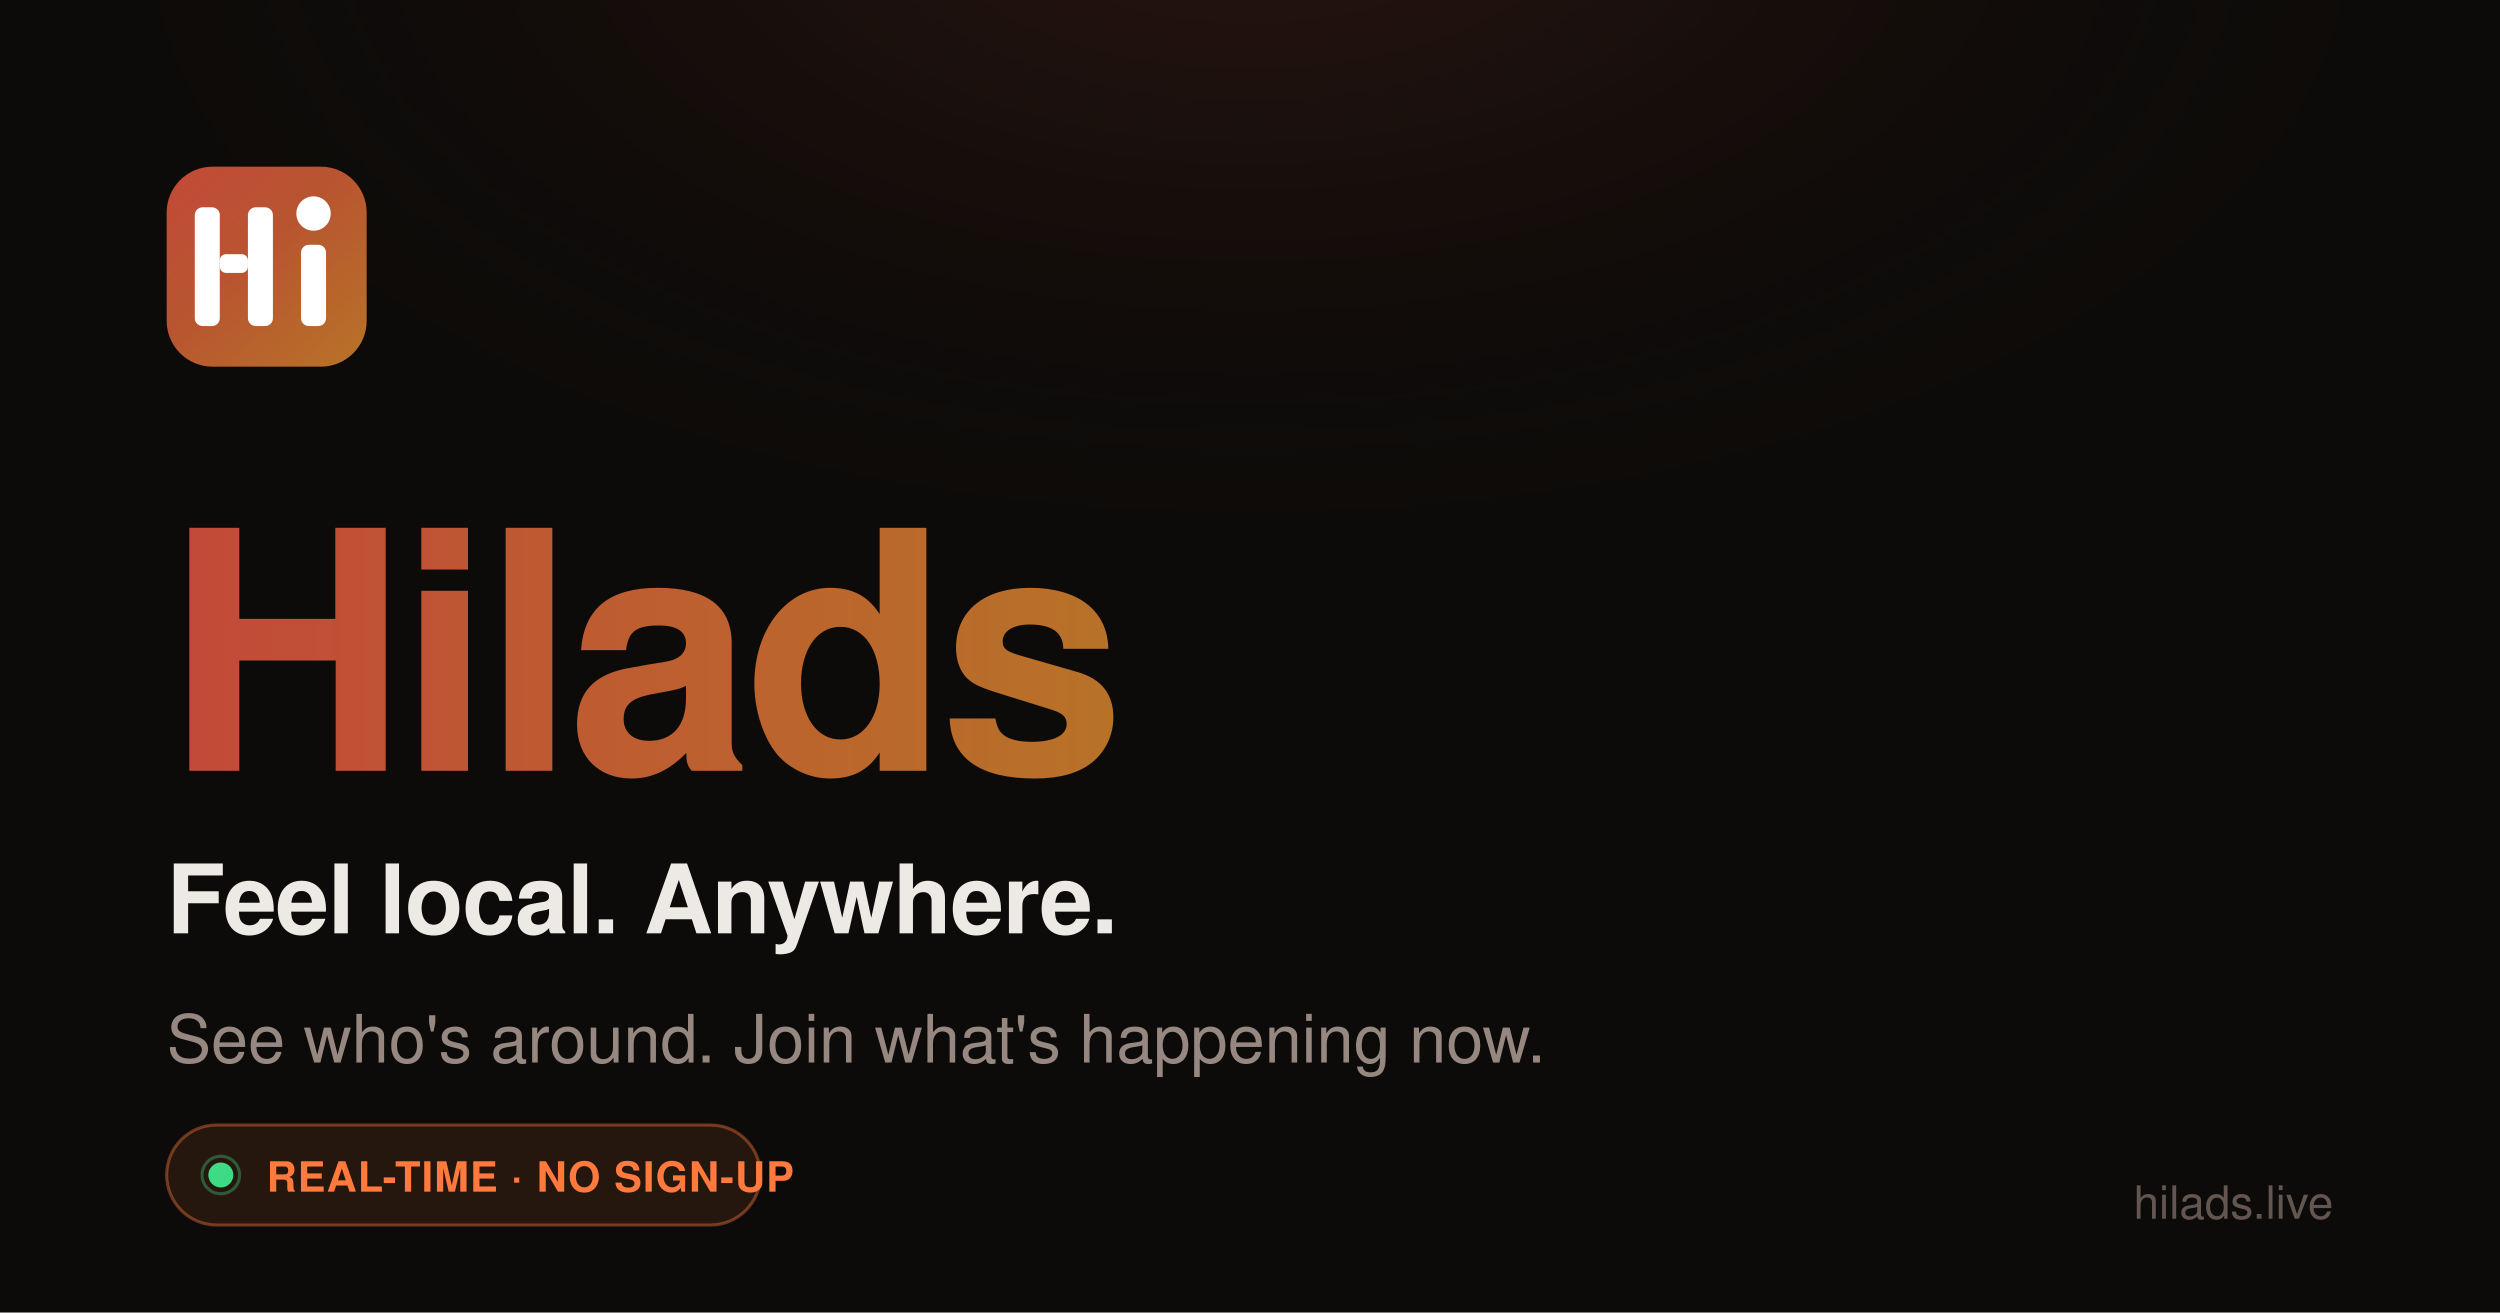
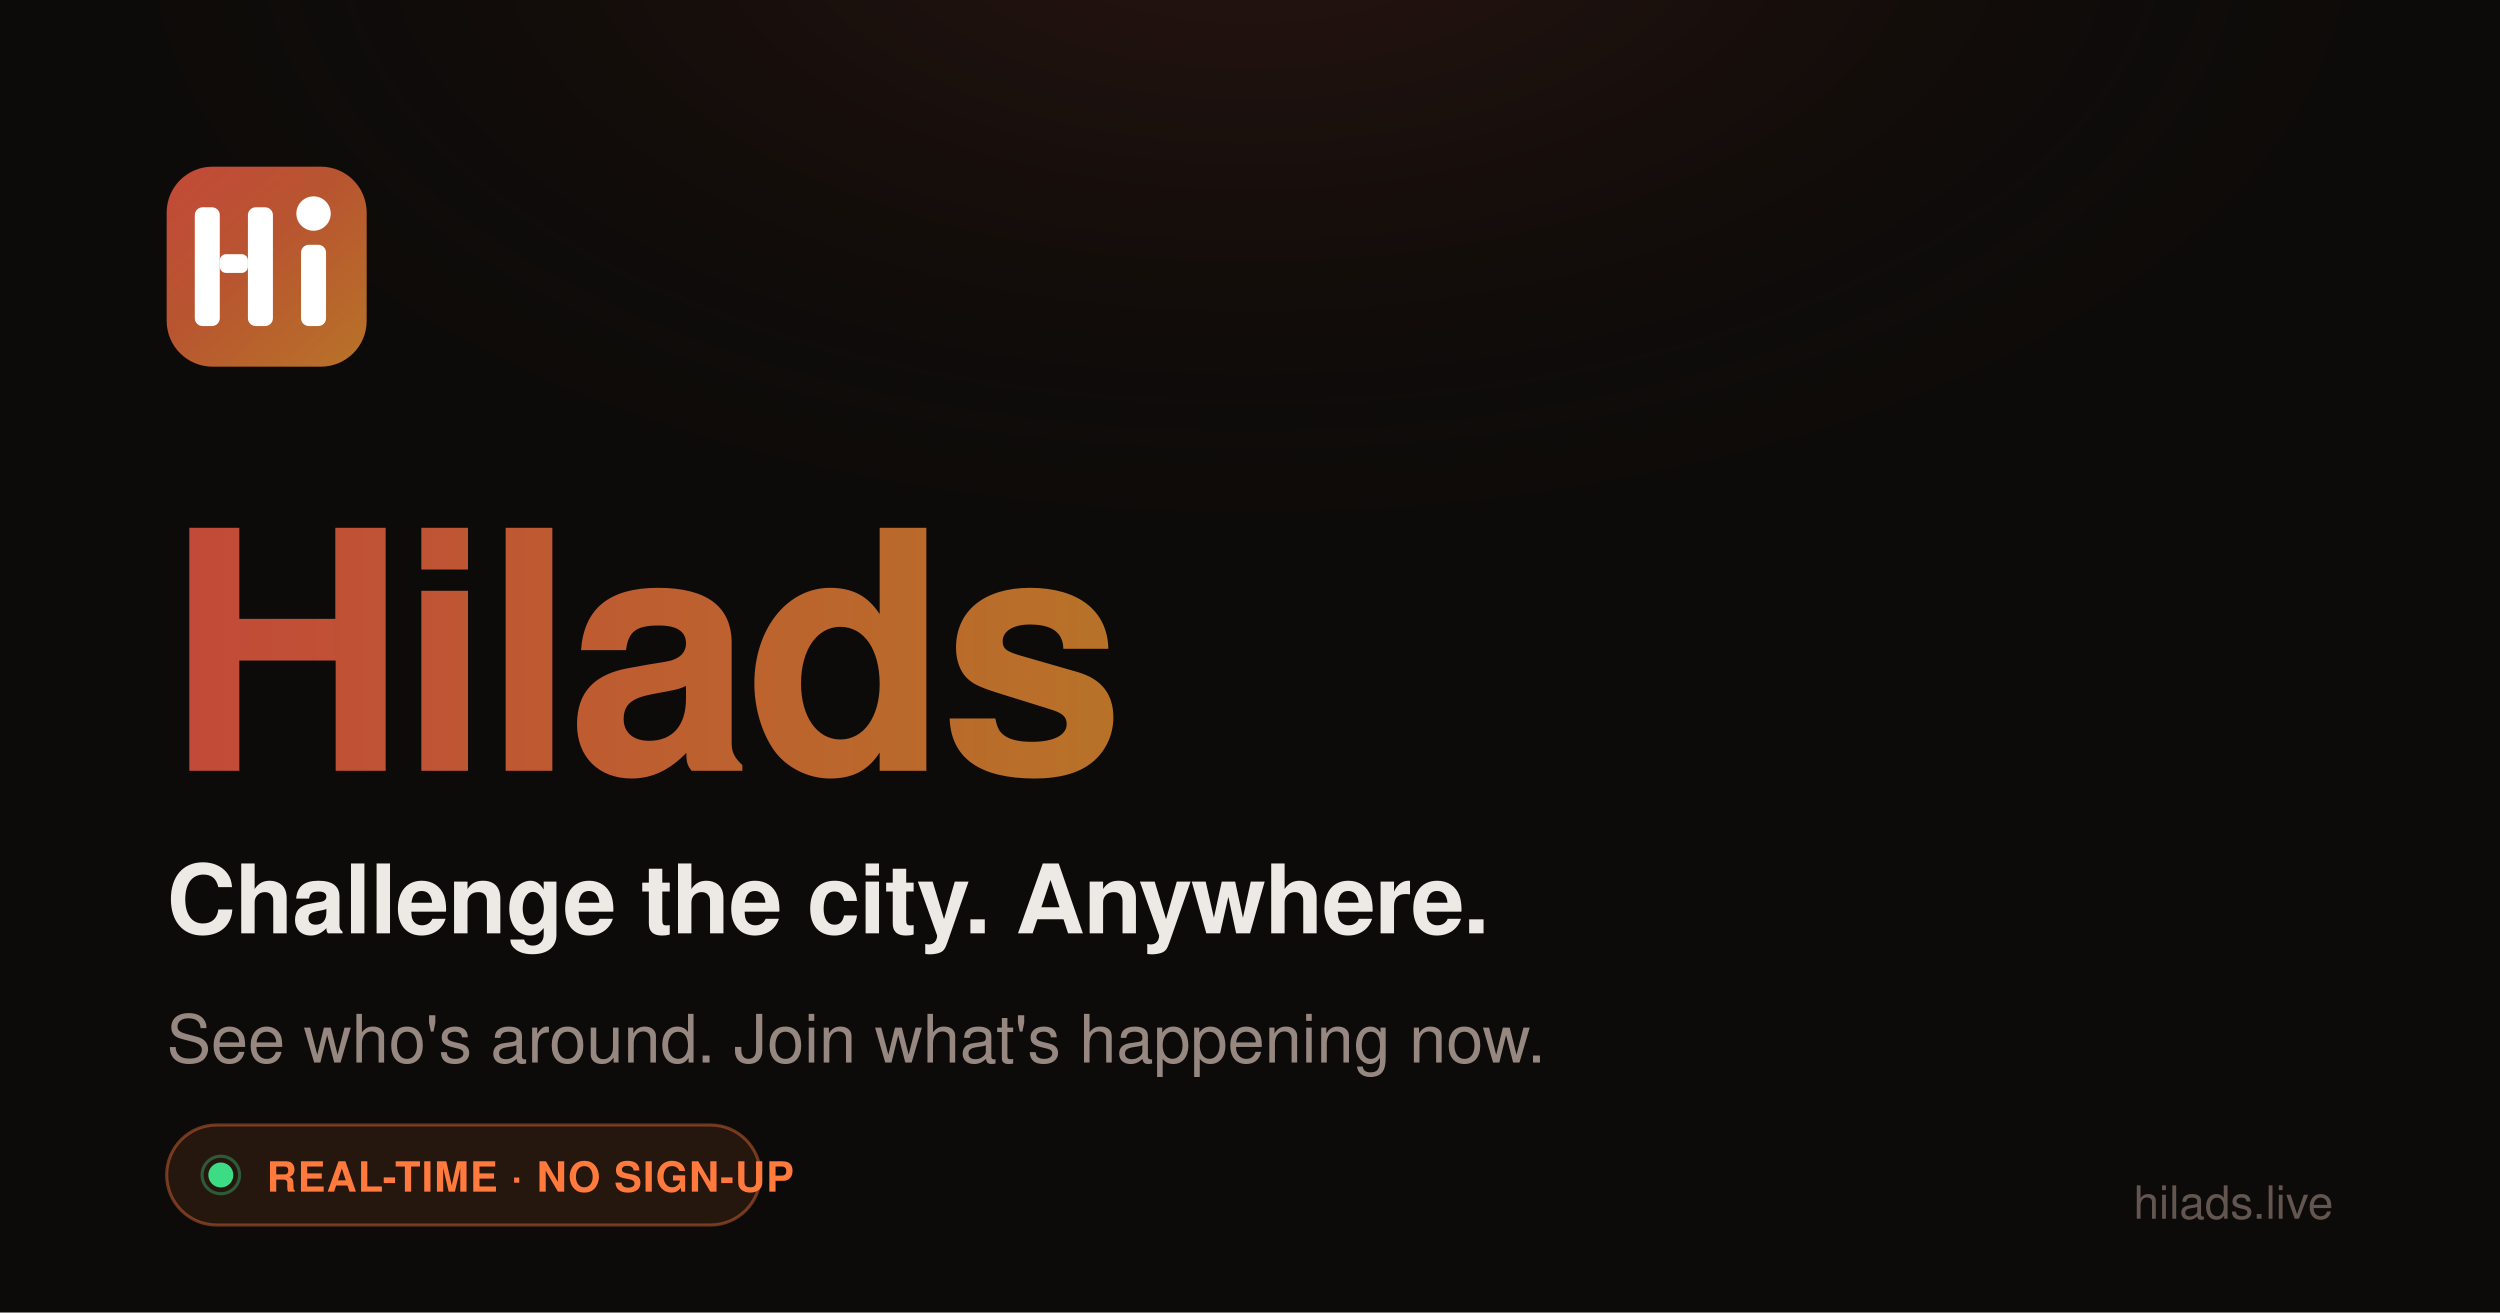
- <svg xmlns="http://www.w3.org/2000/svg" width="1200" height="630" viewBox="0 0 1200 630" role="img" aria-label="Hilads. Feel local. Anywhere.">
+ <svg xmlns="http://www.w3.org/2000/svg" width="1200" height="630" viewBox="0 0 1200 630" role="img" aria-label="Hilads. Challenge the city. Anywhere.">
  <defs>
    <radialGradient id="bg" cx="50%" cy="0%" r="80%" fx="50%" fy="-10%">
      <stop offset="0%" stop-color="#C24A38" stop-opacity="0.18" />
      <stop offset="60%" stop-color="#0d0b09" stop-opacity="0" />
    </radialGradient>
    <linearGradient id="markGrad" x1="5%" y1="0%" x2="95%" y2="100%">
      <stop offset="0%" stop-color="#C24A38" />
      <stop offset="44%" stop-color="#B85530" />
      <stop offset="100%" stop-color="#B87228" />
    </linearGradient>
    <linearGradient id="wordmarkGrad" x1="0%" y1="0%" x2="100%" y2="0%">
      <stop offset="0%" stop-color="#C24A38" />
      <stop offset="100%" stop-color="#B87228" />
    </linearGradient>
  </defs>
  <rect width="1200" height="630" fill="#0d0b09" />
  <rect width="1200" height="630" fill="url(#bg)" />
  <g transform="translate(80, 80)">
    <rect width="96" height="96" rx="22" fill="url(#markGrad)" />
    <rect x="13.5" y="19.5" width="12" height="57" rx="3.75" fill="white" />
    <rect x="39" y="19.5" width="12" height="57" rx="3.75" fill="white" />
    <rect x="25.5" y="42" width="13.5" height="9" rx="3" fill="white" />
    <rect x="64.5" y="37.5" width="12" height="39" rx="3.75" fill="white" />
    <circle cx="70.5" cy="22.5" r="8.25" fill="white" />
  </g>
  <text x="80" y="370" font-family="-apple-system, BlinkMacSystemFont, 'Segoe UI', system-ui, Helvetica, Arial, sans-serif" font-size="160" font-weight="800" letter-spacing="-4" fill="url(#wordmarkGrad)">Hilads</text>
-   <text x="80" y="448" font-family="-apple-system, BlinkMacSystemFont, 'Segoe UI', system-ui, Helvetica, Arial, sans-serif" font-size="46" font-weight="600" letter-spacing="-0.5" fill="#ede9e5">Feel local. Anywhere.</text>
+   <text x="80" y="448" font-family="-apple-system, BlinkMacSystemFont, 'Segoe UI', system-ui, Helvetica, Arial, sans-serif" font-size="46" font-weight="600" letter-spacing="-0.5" fill="#ede9e5">Challenge the city. Anywhere.</text>
  <text x="80" y="510" font-family="-apple-system, BlinkMacSystemFont, 'Segoe UI', system-ui, Helvetica, Arial, sans-serif" font-size="32" font-weight="500" fill="#968880">See who's around. Join what's happening now.</text>
  <g transform="translate(80, 540)">
    <rect width="285" height="48" rx="24" fill="rgba(255,122,60,0.10)" stroke="rgba(255,122,60,0.40)" stroke-width="1.5" />
    <circle cx="26" cy="24" r="6" fill="#3DDC84" />
    <circle cx="26" cy="24" r="9" fill="none" stroke="#3DDC84" stroke-opacity="0.35" stroke-width="1.5" />
    <text x="48" y="32" font-family="-apple-system, BlinkMacSystemFont, 'Segoe UI', system-ui, Helvetica, Arial, sans-serif" font-size="20" font-weight="700" letter-spacing="0.5" fill="#FF7A3C">REAL-TIME · NO SIGN-UP</text>
  </g>
  <text x="1120" y="585" text-anchor="end" font-family="-apple-system, BlinkMacSystemFont, 'Segoe UI', system-ui, Helvetica, Arial, sans-serif" font-size="22" font-weight="500" fill="#635650">hilads.live</text>
</svg>
